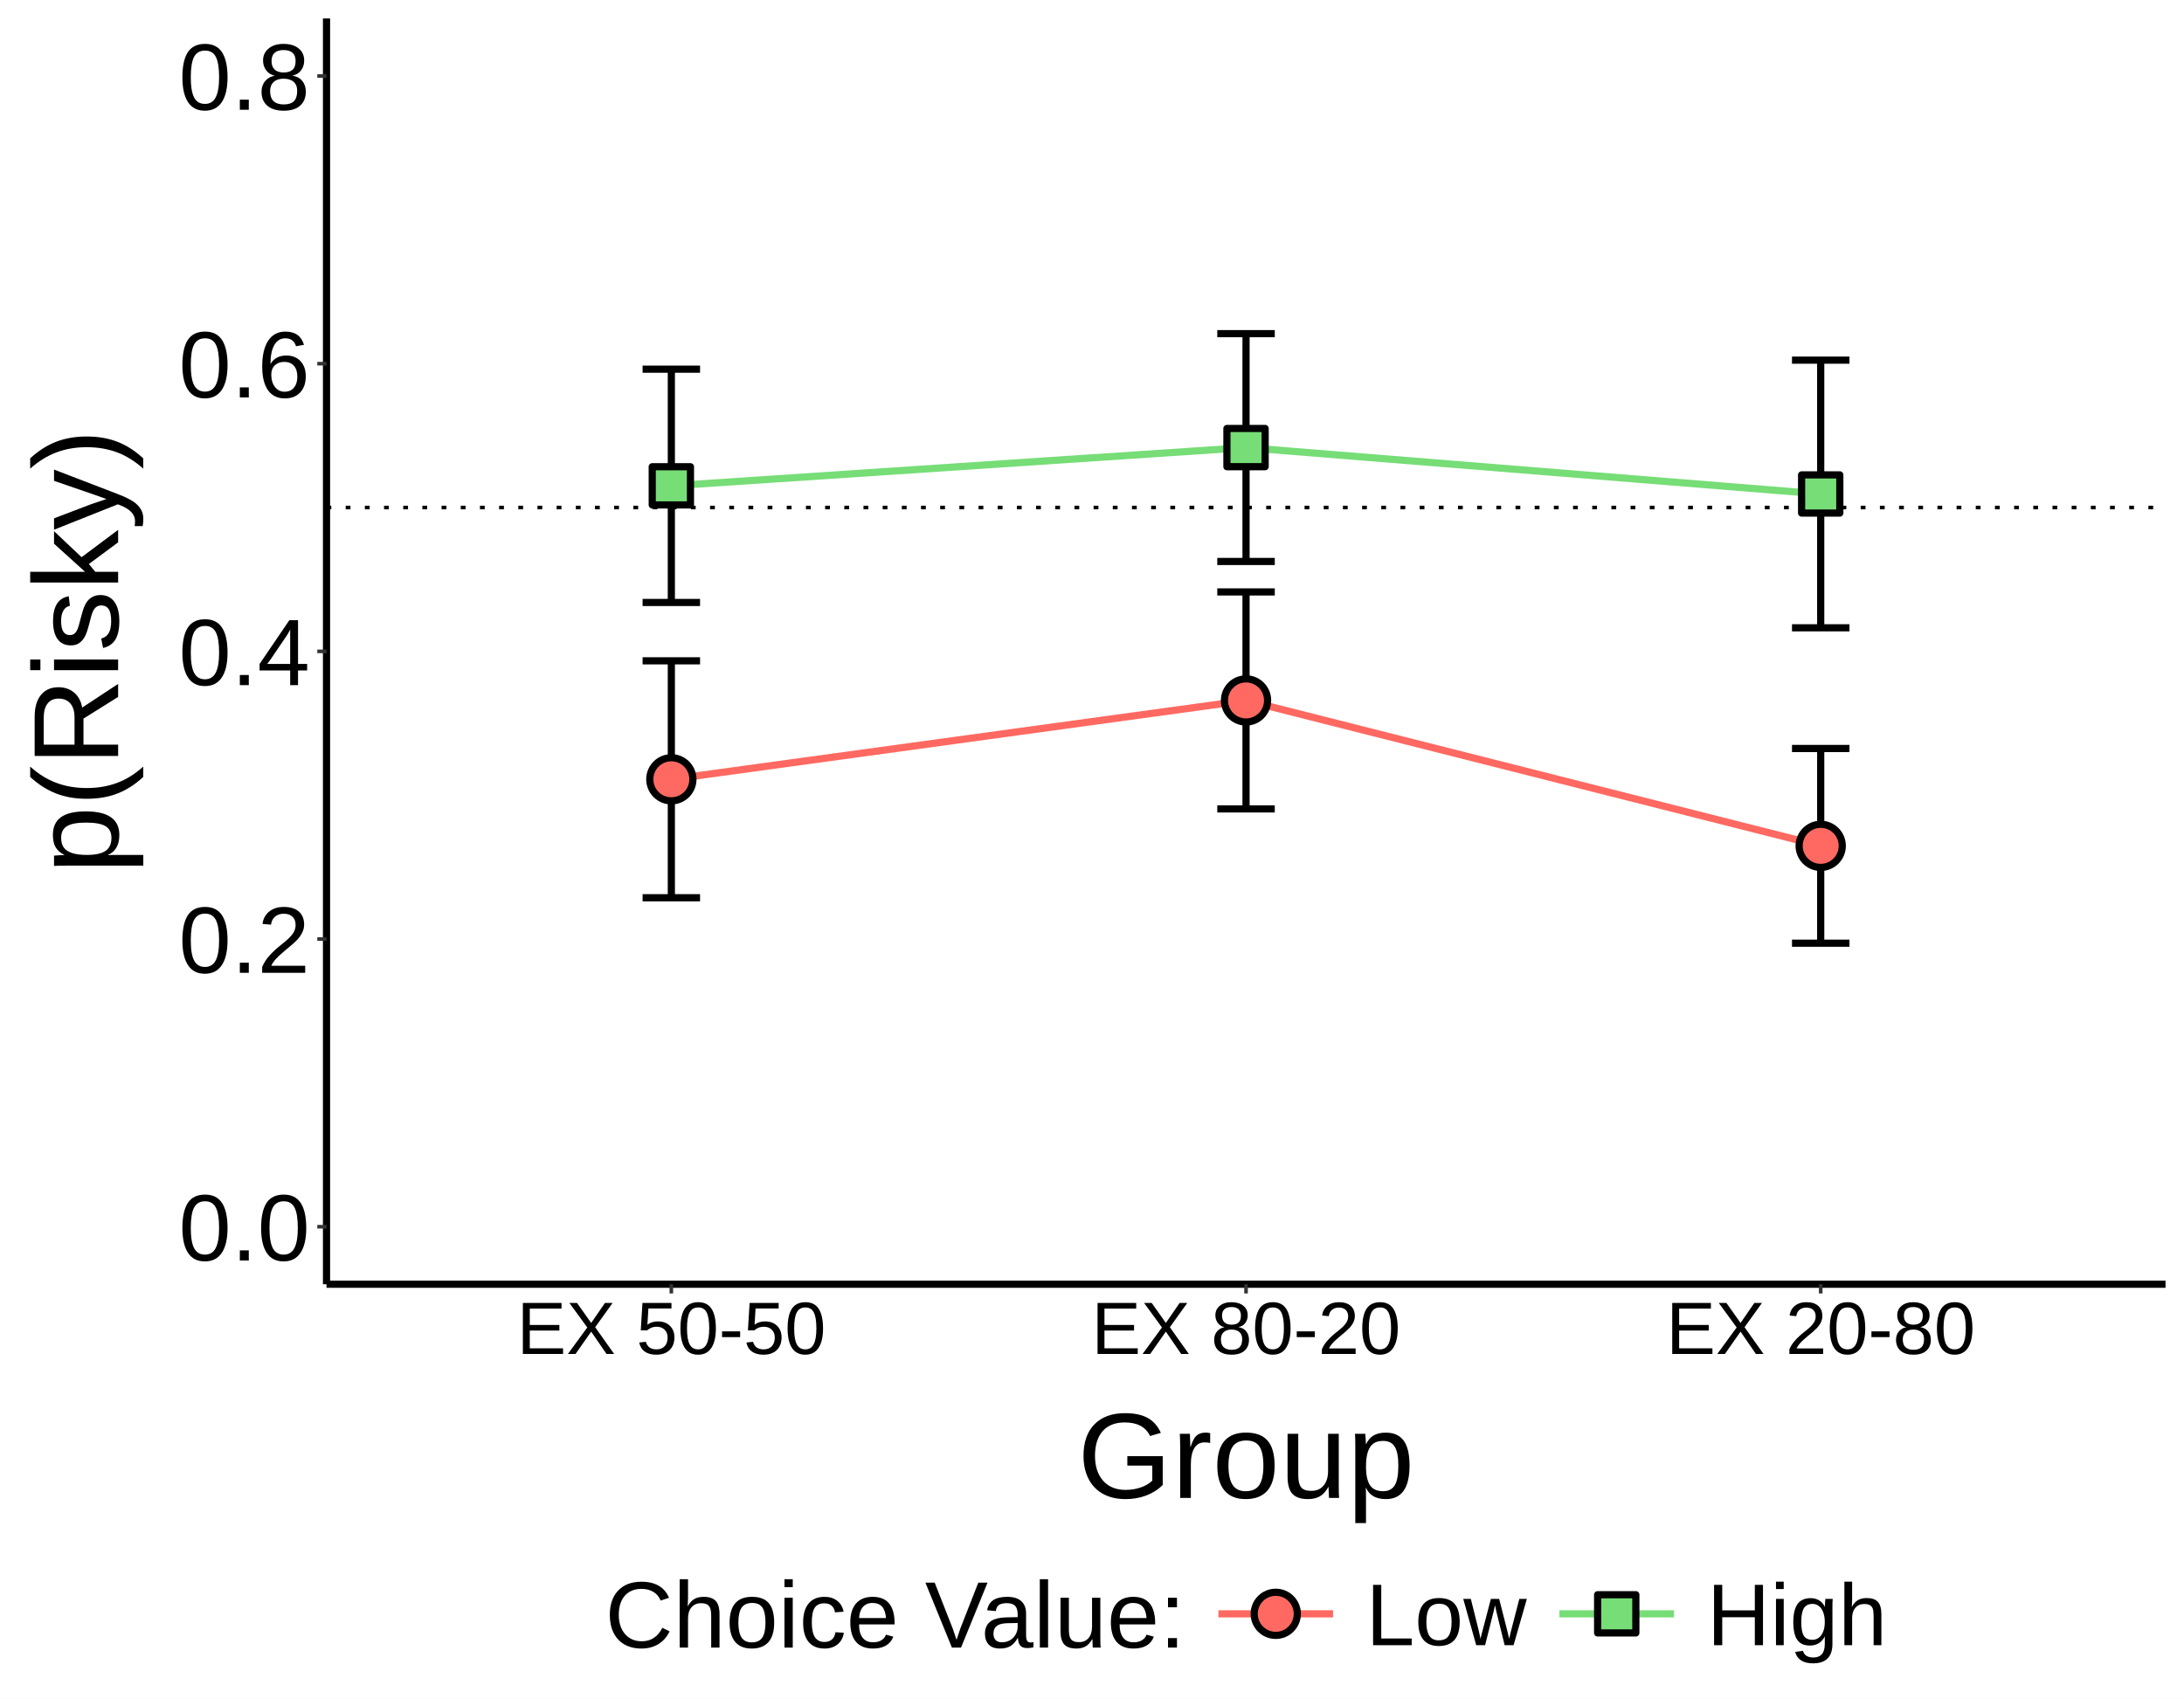
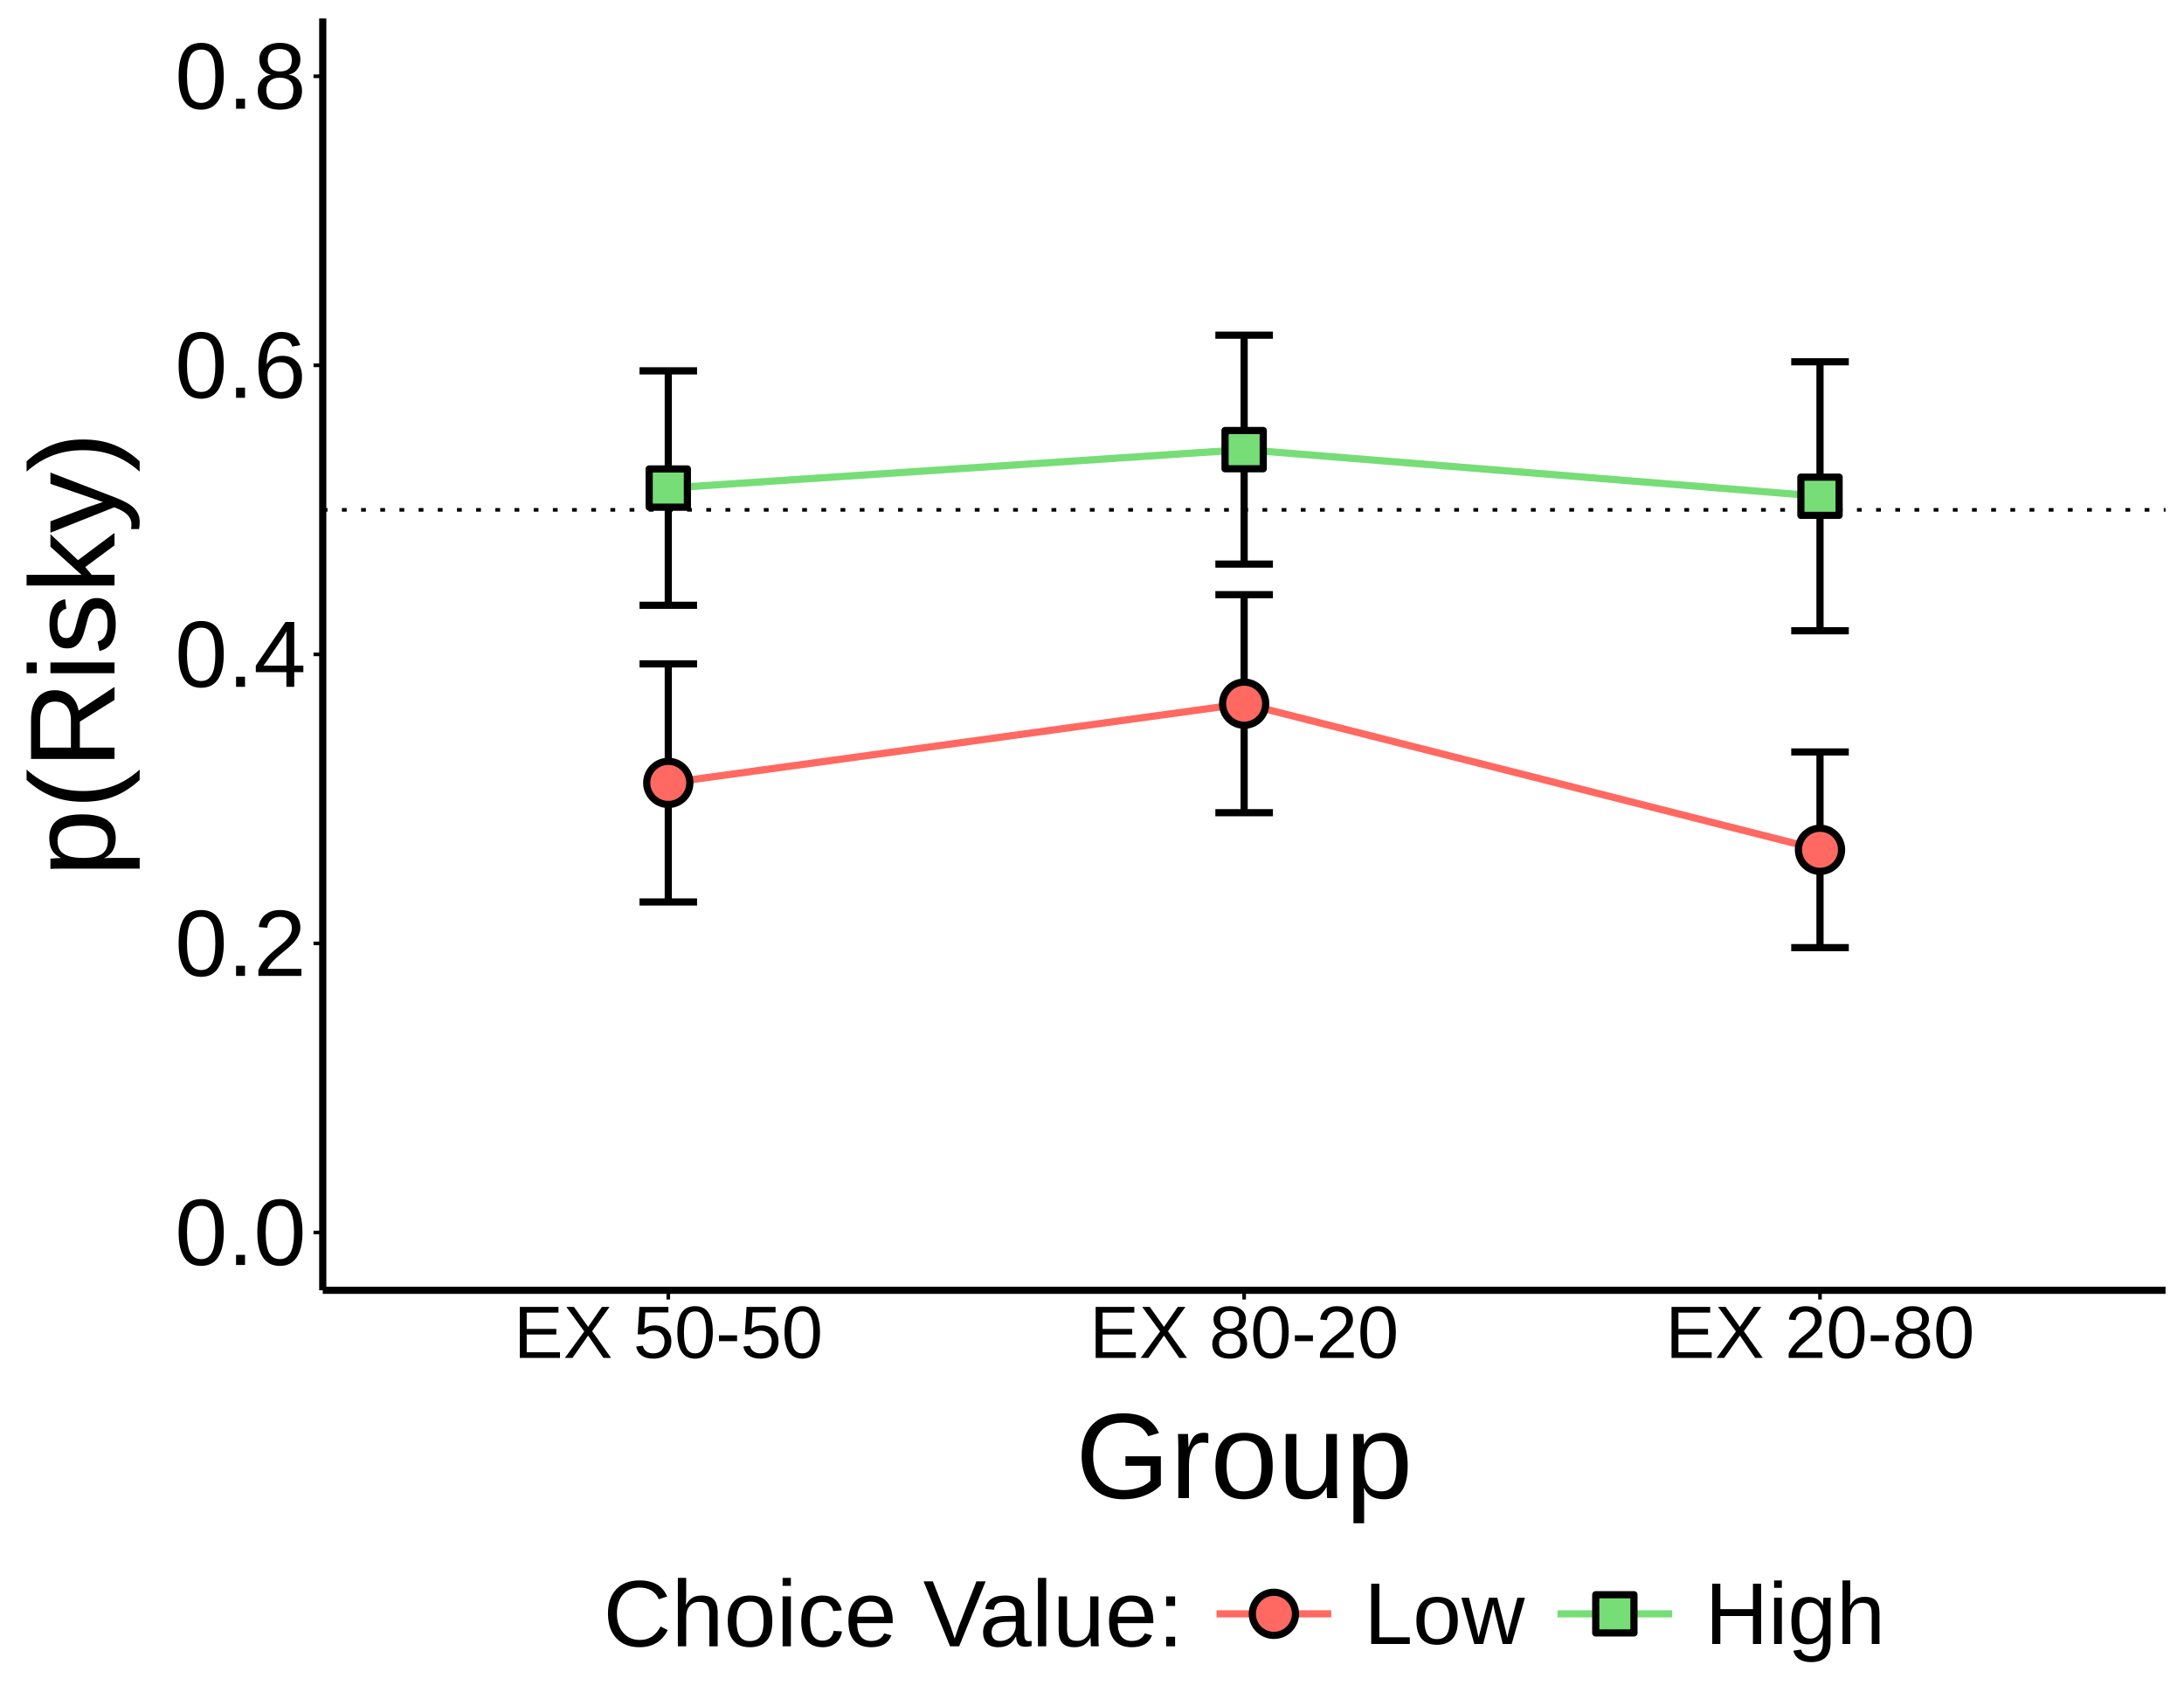
<svg xmlns="http://www.w3.org/2000/svg" width="648.00pt" height="504.00pt" viewBox="0 0 648.00 504.00">
  <g class="svglite">
    <defs>
      <style type="text/css">
    .svglite line, .svglite polyline, .svglite polygon, .svglite path, .svglite rect, .svglite circle {
      fill: none;
      stroke: #000000;
      stroke-linecap: round;
      stroke-linejoin: round;
      stroke-miterlimit: 10.00;
    }
    .svglite text {
      white-space: pre;
    }
    .svglite g.glyphgroup path {
      fill: inherit;
      stroke: none;
    }
  </style>
    </defs>
    <rect width="100%" height="100%" style="stroke: none; fill: #FFFFFF;" />
    <defs>
      <clipPath id="cpMC4wMHw2NDguMDB8MC4wMHw1MDQuMDA=">
        <rect x="0.00" y="0.00" width="648.00" height="504.00" />
      </clipPath>
    </defs>
    <g clip-path="url(#cpMC4wMHw2NDguMDB8MC4wMHw1MDQuMDA=)">
      <rect x="0.00" y="0.00" width="648.00" height="504.00" style="stroke-width: 1.07; stroke: #FFFFFF; fill: #FFFFFF;" />
    </g>
    <defs>
-       <clipPath id="cpOTYuODh8NjQyLjUyfDUuNDh8MzgxLjA3">
-         <rect x="96.88" y="5.48" width="545.64" height="375.59" />
+       <clipPath id="cpOTUuNzZ8NjQyLjUyfDUuNDh8MzgyLjg3">
+         <rect x="95.76" y="5.48" width="546.76" height="377.39" />
      </clipPath>
    </defs>
-     <g clip-path="url(#cpOTYuODh8NjQyLjUyfDUuNDh8MzgxLjA3)">
-       <rect x="96.88" y="5.48" width="545.64" height="375.59" style="stroke-width: 1.07; stroke: none; fill: #FFFFFF;" />
-       <line x1="96.88" y1="150.60" x2="642.52" y2="150.60" style="stroke-width: 1.07; stroke-dasharray: 1.42,4.27; stroke-linecap: butt;" />
-       <polyline points="199.19,231.24 369.70,207.84 540.21,250.99 " style="stroke-width: 2.13; stroke: #FF6961; stroke-linecap: butt;" />
-       <polyline points="199.19,144.16 369.70,132.81 540.21,146.58 " style="stroke-width: 2.13; stroke: #77DD77; stroke-linecap: butt;" />
-       <polyline points="190.66,196.08 207.71,196.08 " style="stroke-width: 2.13; stroke-linecap: butt;" />
-       <polyline points="199.19,196.08 199.19,266.39 " style="stroke-width: 2.13; stroke-linecap: butt;" />
-       <polyline points="190.66,266.39 207.71,266.39 " style="stroke-width: 2.13; stroke-linecap: butt;" />
-       <polyline points="361.17,175.64 378.23,175.64 " style="stroke-width: 2.13; stroke-linecap: butt;" />
-       <polyline points="369.70,175.64 369.70,240.03 " style="stroke-width: 2.13; stroke-linecap: butt;" />
-       <polyline points="361.17,240.03 378.23,240.03 " style="stroke-width: 2.13; stroke-linecap: butt;" />
-       <polyline points="531.69,222.10 548.74,222.10 " style="stroke-width: 2.13; stroke-linecap: butt;" />
-       <polyline points="540.21,222.10 540.21,279.88 " style="stroke-width: 2.13; stroke-linecap: butt;" />
-       <polyline points="531.69,279.88 548.74,279.88 " style="stroke-width: 2.13; stroke-linecap: butt;" />
-       <polyline points="190.66,109.54 207.71,109.54 " style="stroke-width: 2.13; stroke-linecap: butt;" />
-       <polyline points="199.19,109.54 199.19,178.77 " style="stroke-width: 2.13; stroke-linecap: butt;" />
-       <polyline points="190.66,178.77 207.71,178.77 " style="stroke-width: 2.13; stroke-linecap: butt;" />
-       <polyline points="361.17,99.01 378.23,99.01 " style="stroke-width: 2.13; stroke-linecap: butt;" />
-       <polyline points="369.70,99.01 369.70,166.61 " style="stroke-width: 2.13; stroke-linecap: butt;" />
-       <polyline points="361.17,166.61 378.23,166.61 " style="stroke-width: 2.13; stroke-linecap: butt;" />
-       <polyline points="531.69,106.87 548.74,106.87 " style="stroke-width: 2.13; stroke-linecap: butt;" />
-       <polyline points="540.21,106.87 540.21,186.29 " style="stroke-width: 2.13; stroke-linecap: butt;" />
-       <polyline points="531.69,186.29 548.74,186.29 " style="stroke-width: 2.13; stroke-linecap: butt;" />
-       <circle cx="199.19" cy="231.24" r="6.40" style="stroke-width: 2.13; fill: #FF6961;" />
-       <circle cx="369.70" cy="207.84" r="6.40" style="stroke-width: 2.13; fill: #FF6961;" />
-       <circle cx="540.21" cy="250.99" r="6.40" style="stroke-width: 2.13; fill: #FF6961;" />
-       <rect x="193.52" y="138.49" width="11.34" height="11.34" style="stroke-width: 2.13; fill: #77DD77;" />
-       <rect x="364.03" y="127.14" width="11.34" height="11.34" style="stroke-width: 2.13; fill: #77DD77;" />
-       <rect x="534.54" y="140.91" width="11.34" height="11.34" style="stroke-width: 2.13; fill: #77DD77;" />
+     <g clip-path="url(#cpOTUuNzZ8NjQyLjUyfDUuNDh8MzgyLjg3)">
+       <rect x="95.76" y="5.48" width="546.76" height="377.39" style="stroke-width: 1.07; stroke: none; fill: #FFFFFF;" />
+       <line x1="95.76" y1="151.29" x2="642.52" y2="151.29" style="stroke-width: 1.07; stroke-dasharray: 1.42,4.27; stroke-linecap: butt;" />
+       <polyline points="198.28,232.31 369.14,208.80 540.00,252.16 " style="stroke-width: 2.13; stroke: #FF6961; stroke-linecap: butt;" />
+       <polyline points="198.28,144.82 369.14,133.42 540.00,147.25 " style="stroke-width: 2.13; stroke: #77DD77; stroke-linecap: butt;" />
+       <polyline points="189.74,196.99 206.82,196.99 " style="stroke-width: 2.13; stroke-linecap: butt;" />
+       <polyline points="198.28,196.99 198.28,267.64 " style="stroke-width: 2.13; stroke-linecap: butt;" />
+       <polyline points="189.74,267.64 206.82,267.64 " style="stroke-width: 2.13; stroke-linecap: butt;" />
+       <polyline points="360.60,176.45 377.68,176.45 " style="stroke-width: 2.13; stroke-linecap: butt;" />
+       <polyline points="369.14,176.45 369.14,241.15 " style="stroke-width: 2.13; stroke-linecap: butt;" />
+       <polyline points="360.60,241.15 377.68,241.15 " style="stroke-width: 2.13; stroke-linecap: butt;" />
+       <polyline points="531.46,223.13 548.55,223.13 " style="stroke-width: 2.13; stroke-linecap: butt;" />
+       <polyline points="540.00,223.13 540.00,281.19 " style="stroke-width: 2.13; stroke-linecap: butt;" />
+       <polyline points="531.46,281.19 548.55,281.19 " style="stroke-width: 2.13; stroke-linecap: butt;" />
+       <polyline points="189.74,110.04 206.82,110.04 " style="stroke-width: 2.13; stroke-linecap: butt;" />
+       <polyline points="198.28,110.04 198.28,179.60 " style="stroke-width: 2.13; stroke-linecap: butt;" />
+       <polyline points="189.74,179.60 206.82,179.60 " style="stroke-width: 2.13; stroke-linecap: butt;" />
+       <polyline points="360.60,99.45 377.68,99.45 " style="stroke-width: 2.13; stroke-linecap: butt;" />
+       <polyline points="369.14,99.45 369.14,167.38 " style="stroke-width: 2.13; stroke-linecap: butt;" />
+       <polyline points="360.60,167.38 377.68,167.38 " style="stroke-width: 2.13; stroke-linecap: butt;" />
+       <polyline points="531.46,107.35 548.55,107.35 " style="stroke-width: 2.13; stroke-linecap: butt;" />
+       <polyline points="540.00,107.35 540.00,187.16 " style="stroke-width: 2.13; stroke-linecap: butt;" />
+       <polyline points="531.46,187.16 548.55,187.16 " style="stroke-width: 2.13; stroke-linecap: butt;" />
+       <circle cx="198.28" cy="232.31" r="6.40" style="stroke-width: 2.13; fill: #FF6961;" />
+       <circle cx="369.14" cy="208.80" r="6.40" style="stroke-width: 2.13; fill: #FF6961;" />
+       <circle cx="540.00" cy="252.16" r="6.40" style="stroke-width: 2.13; fill: #FF6961;" />
+       <rect x="192.61" y="139.15" width="11.34" height="11.34" style="stroke-width: 2.13; fill: #77DD77;" />
+       <rect x="363.47" y="127.75" width="11.34" height="11.34" style="stroke-width: 2.13; fill: #77DD77;" />
+       <rect x="534.33" y="141.58" width="11.34" height="11.34" style="stroke-width: 2.13; fill: #77DD77;" />
    </g>
    <g clip-path="url(#cpMC4wMHw2NDguMDB8MC4wMHw1MDQuMDA=)">
-       <polyline points="96.88,381.07 96.88,5.48 " style="stroke-width: 2.13; stroke-linecap: butt;" />
-       <text x="91.95" y="374.02" text-anchor="end" style="font-size: 28.00px; font-family: &quot;Arial&quot;;" textLength="38.94px" lengthAdjust="spacingAndGlyphs">0.0</text>
-       <text x="91.95" y="288.66" text-anchor="end" style="font-size: 28.00px; font-family: &quot;Arial&quot;;" textLength="38.94px" lengthAdjust="spacingAndGlyphs">0.2</text>
-       <text x="91.95" y="203.30" text-anchor="end" style="font-size: 28.00px; font-family: &quot;Arial&quot;;" textLength="38.94px" lengthAdjust="spacingAndGlyphs">0.4</text>
-       <text x="91.95" y="117.94" text-anchor="end" style="font-size: 28.00px; font-family: &quot;Arial&quot;;" textLength="38.94px" lengthAdjust="spacingAndGlyphs">0.6</text>
-       <text x="91.95" y="32.57" text-anchor="end" style="font-size: 28.00px; font-family: &quot;Arial&quot;;" textLength="38.94px" lengthAdjust="spacingAndGlyphs">0.8</text>
-       <polyline points="94.14,364.00 96.88,364.00 " style="stroke-width: 1.07; stroke: #333333; stroke-linecap: butt;" />
-       <polyline points="94.14,278.64 96.88,278.64 " style="stroke-width: 1.07; stroke: #333333; stroke-linecap: butt;" />
-       <polyline points="94.14,193.28 96.88,193.28 " style="stroke-width: 1.07; stroke: #333333; stroke-linecap: butt;" />
-       <polyline points="94.14,107.91 96.88,107.91 " style="stroke-width: 1.07; stroke: #333333; stroke-linecap: butt;" />
-       <polyline points="94.14,22.55 96.88,22.55 " style="stroke-width: 1.07; stroke: #333333; stroke-linecap: butt;" />
-       <polyline points="96.88,381.07 642.52,381.07 " style="stroke-width: 2.13; stroke-linecap: butt;" />
-       <polyline points="199.19,383.81 199.19,381.07 " style="stroke-width: 1.07; stroke: #333333; stroke-linecap: butt;" />
-       <polyline points="369.70,383.81 369.70,381.07 " style="stroke-width: 1.07; stroke: #333333; stroke-linecap: butt;" />
-       <polyline points="540.21,383.81 540.21,381.07 " style="stroke-width: 1.07; stroke: #333333; stroke-linecap: butt;" />
-       <text x="199.19" y="401.76" text-anchor="middle" style="font-size: 22.00px; font-family: &quot;Arial&quot;;" textLength="91.72px" lengthAdjust="spacingAndGlyphs">EX 50-50</text>
-       <text x="369.70" y="401.76" text-anchor="middle" style="font-size: 22.00px; font-family: &quot;Arial&quot;;" textLength="91.72px" lengthAdjust="spacingAndGlyphs">EX 80-20</text>
-       <text x="540.21" y="401.76" text-anchor="middle" style="font-size: 22.00px; font-family: &quot;Arial&quot;;" textLength="91.72px" lengthAdjust="spacingAndGlyphs">EX 20-80</text>
-       <text x="369.70" y="444.47" text-anchor="middle" style="font-size: 36.00px; font-family: &quot;Arial&quot;;" textLength="100.03px" lengthAdjust="spacingAndGlyphs">Group</text>
-       <text transform="translate(35.05,193.28) rotate(-90)" text-anchor="middle" style="font-size: 36.00px; font-family: &quot;Arial&quot;;" textLength="131.98px" lengthAdjust="spacingAndGlyphs">p(Risky)</text>
-       <rect x="174.02" y="459.22" width="391.35" height="39.31" style="stroke-width: 0.75; stroke: #FFFFFF; fill: #FFFFFF;" />
-       <text x="265.64" y="488.89" text-anchor="middle" style="font-size: 28.00px; font-family: &quot;Arial&quot;;" textLength="172.28px" lengthAdjust="spacingAndGlyphs">Choice Value:</text>
-       <rect x="357.26" y="464.69" width="42.52" height="28.35" style="stroke-width: 1.07; stroke: none; fill: #FFFFFF;" />
-       <line x1="361.52" y1="478.87" x2="395.53" y2="478.87" style="stroke-width: 2.13; stroke: #FF6961; stroke-linecap: butt;" />
-       <circle cx="378.52" cy="478.87" r="6.40" style="stroke-width: 2.13; fill: #FF6961;" />
-       <rect x="458.43" y="464.69" width="42.52" height="28.35" style="stroke-width: 1.07; stroke: none; fill: #FFFFFF;" />
-       <line x1="462.68" y1="478.87" x2="496.70" y2="478.87" style="stroke-width: 2.13; stroke: #77DD77; stroke-linecap: butt;" />
-       <rect x="474.02" y="473.20" width="11.34" height="11.34" style="stroke-width: 2.13; fill: #77DD77;" />
-       <text x="405.26" y="488.17" style="font-size: 26.00px; font-family: &quot;Arial&quot;;" textLength="47.69px" lengthAdjust="spacingAndGlyphs">Low</text>
-       <text x="506.43" y="488.17" style="font-size: 26.00px; font-family: &quot;Arial&quot;;" textLength="53.47px" lengthAdjust="spacingAndGlyphs">High</text>
+       <polyline points="95.76,382.87 95.76,5.48 " style="stroke-width: 2.13; stroke-linecap: butt;" />
+       <text x="90.83" y="375.35" text-anchor="end" style="font-size: 28.00px; font-family: &quot;Liberation Sans&quot;;" textLength="38.94px" lengthAdjust="spacingAndGlyphs">0.0</text>
+       <text x="90.83" y="289.58" text-anchor="end" style="font-size: 28.00px; font-family: &quot;Liberation Sans&quot;;" textLength="38.94px" lengthAdjust="spacingAndGlyphs">0.2</text>
+       <text x="90.83" y="203.81" text-anchor="end" style="font-size: 28.00px; font-family: &quot;Liberation Sans&quot;;" textLength="38.94px" lengthAdjust="spacingAndGlyphs">0.4</text>
+       <text x="90.83" y="118.04" text-anchor="end" style="font-size: 28.00px; font-family: &quot;Liberation Sans&quot;;" textLength="38.94px" lengthAdjust="spacingAndGlyphs">0.6</text>
+       <text x="90.83" y="32.27" text-anchor="end" style="font-size: 28.00px; font-family: &quot;Liberation Sans&quot;;" textLength="38.94px" lengthAdjust="spacingAndGlyphs">0.8</text>
+       <polyline points="93.02,365.71 95.76,365.71 " style="stroke-width: 1.07; stroke-linecap: butt;" />
+       <polyline points="93.02,279.94 95.76,279.94 " style="stroke-width: 1.07; stroke-linecap: butt;" />
+       <polyline points="93.02,194.17 95.76,194.17 " style="stroke-width: 1.07; stroke-linecap: butt;" />
+       <polyline points="93.02,108.40 95.76,108.40 " style="stroke-width: 1.07; stroke-linecap: butt;" />
+       <polyline points="93.02,22.63 95.76,22.63 " style="stroke-width: 1.07; stroke-linecap: butt;" />
+       <polyline points="95.76,382.87 642.52,382.87 " style="stroke-width: 2.13; stroke-linecap: butt;" />
+       <polyline points="198.28,385.61 198.28,382.87 " style="stroke-width: 1.07; stroke-linecap: butt;" />
+       <polyline points="369.14,385.61 369.14,382.87 " style="stroke-width: 1.07; stroke-linecap: butt;" />
+       <polyline points="540.00,385.61 540.00,382.87 " style="stroke-width: 1.07; stroke-linecap: butt;" />
+       <text x="198.28" y="402.94" text-anchor="middle" style="font-size: 22.00px; font-family: &quot;Liberation Sans&quot;;" textLength="91.72px" lengthAdjust="spacingAndGlyphs">EX 50-50</text>
+       <text x="369.14" y="402.94" text-anchor="middle" style="font-size: 22.00px; font-family: &quot;Liberation Sans&quot;;" textLength="91.72px" lengthAdjust="spacingAndGlyphs">EX 80-20</text>
+       <text x="540.00" y="402.94" text-anchor="middle" style="font-size: 22.00px; font-family: &quot;Liberation Sans&quot;;" textLength="91.72px" lengthAdjust="spacingAndGlyphs">EX 20-80</text>
+       <text x="369.14" y="444.52" text-anchor="middle" style="font-size: 36.00px; font-family: &quot;Liberation Sans&quot;;" textLength="100.03px" lengthAdjust="spacingAndGlyphs">Group</text>
+       <text transform="translate(33.98,194.17) rotate(-90)" text-anchor="middle" style="font-size: 36.00px; font-family: &quot;Liberation Sans&quot;;" textLength="131.98px" lengthAdjust="spacingAndGlyphs">p(Risky)</text>
+       <rect x="173.47" y="459.22" width="391.35" height="39.31" style="stroke-width: 0.75; stroke: #FFFFFF; fill: #FFFFFF;" />
+       <text x="265.09" y="488.50" text-anchor="middle" style="font-size: 28.00px; font-family: &quot;Liberation Sans&quot;;" textLength="172.28px" lengthAdjust="spacingAndGlyphs">Choice Value:</text>
+       <rect x="356.71" y="464.69" width="42.52" height="28.35" style="stroke-width: 1.07; stroke: none; fill: #FFFFFF;" />
+       <line x1="360.96" y1="478.87" x2="394.97" y2="478.87" style="stroke-width: 2.13; stroke: #FF6961; stroke-linecap: butt;" />
+       <circle cx="377.97" cy="478.87" r="6.40" style="stroke-width: 2.13; fill: #FF6961;" />
+       <rect x="457.87" y="464.69" width="42.52" height="28.35" style="stroke-width: 1.07; stroke: none; fill: #FFFFFF;" />
+       <line x1="462.12" y1="478.87" x2="496.14" y2="478.87" style="stroke-width: 2.13; stroke: #77DD77; stroke-linecap: butt;" />
+       <rect x="473.46" y="473.20" width="11.34" height="11.34" style="stroke-width: 2.13; fill: #77DD77;" />
+       <text x="404.70" y="487.81" style="font-size: 26.00px; font-family: &quot;Liberation Sans&quot;;" textLength="47.69px" lengthAdjust="spacingAndGlyphs">Low</text>
+       <text x="505.87" y="487.81" style="font-size: 26.00px; font-family: &quot;Liberation Sans&quot;;" textLength="53.47px" lengthAdjust="spacingAndGlyphs">High</text>
    </g>
  </g>
</svg>
